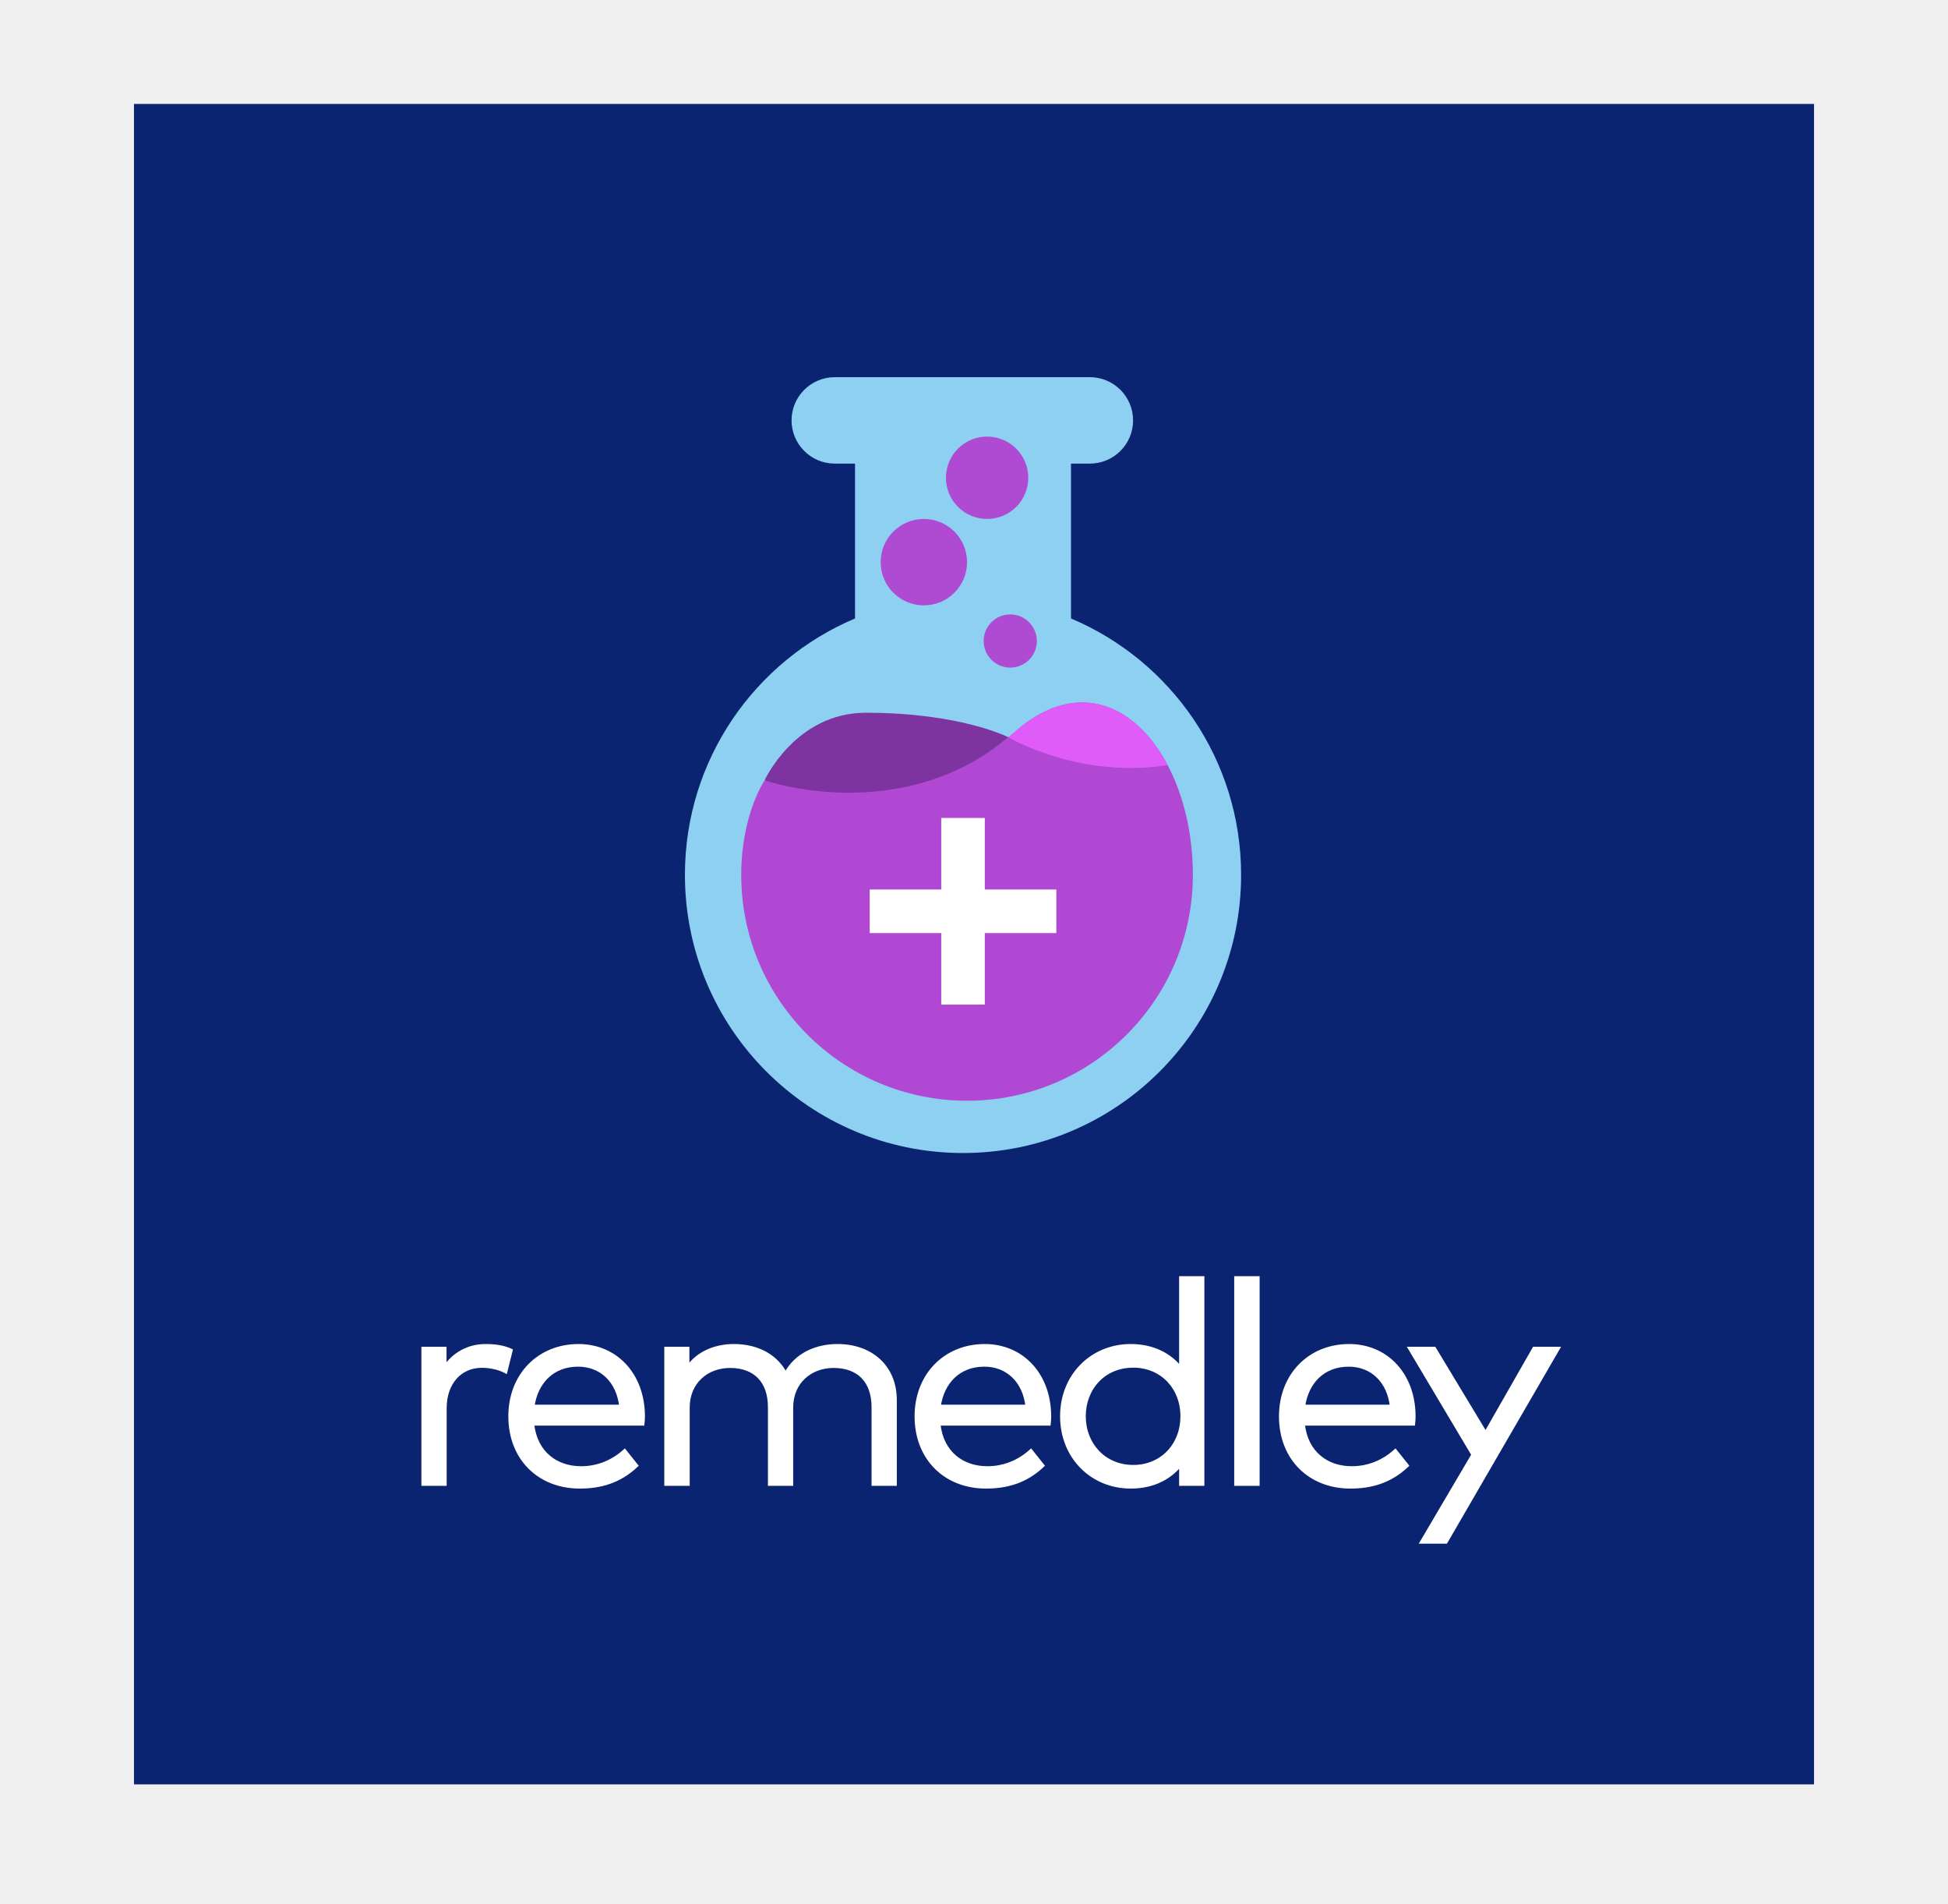
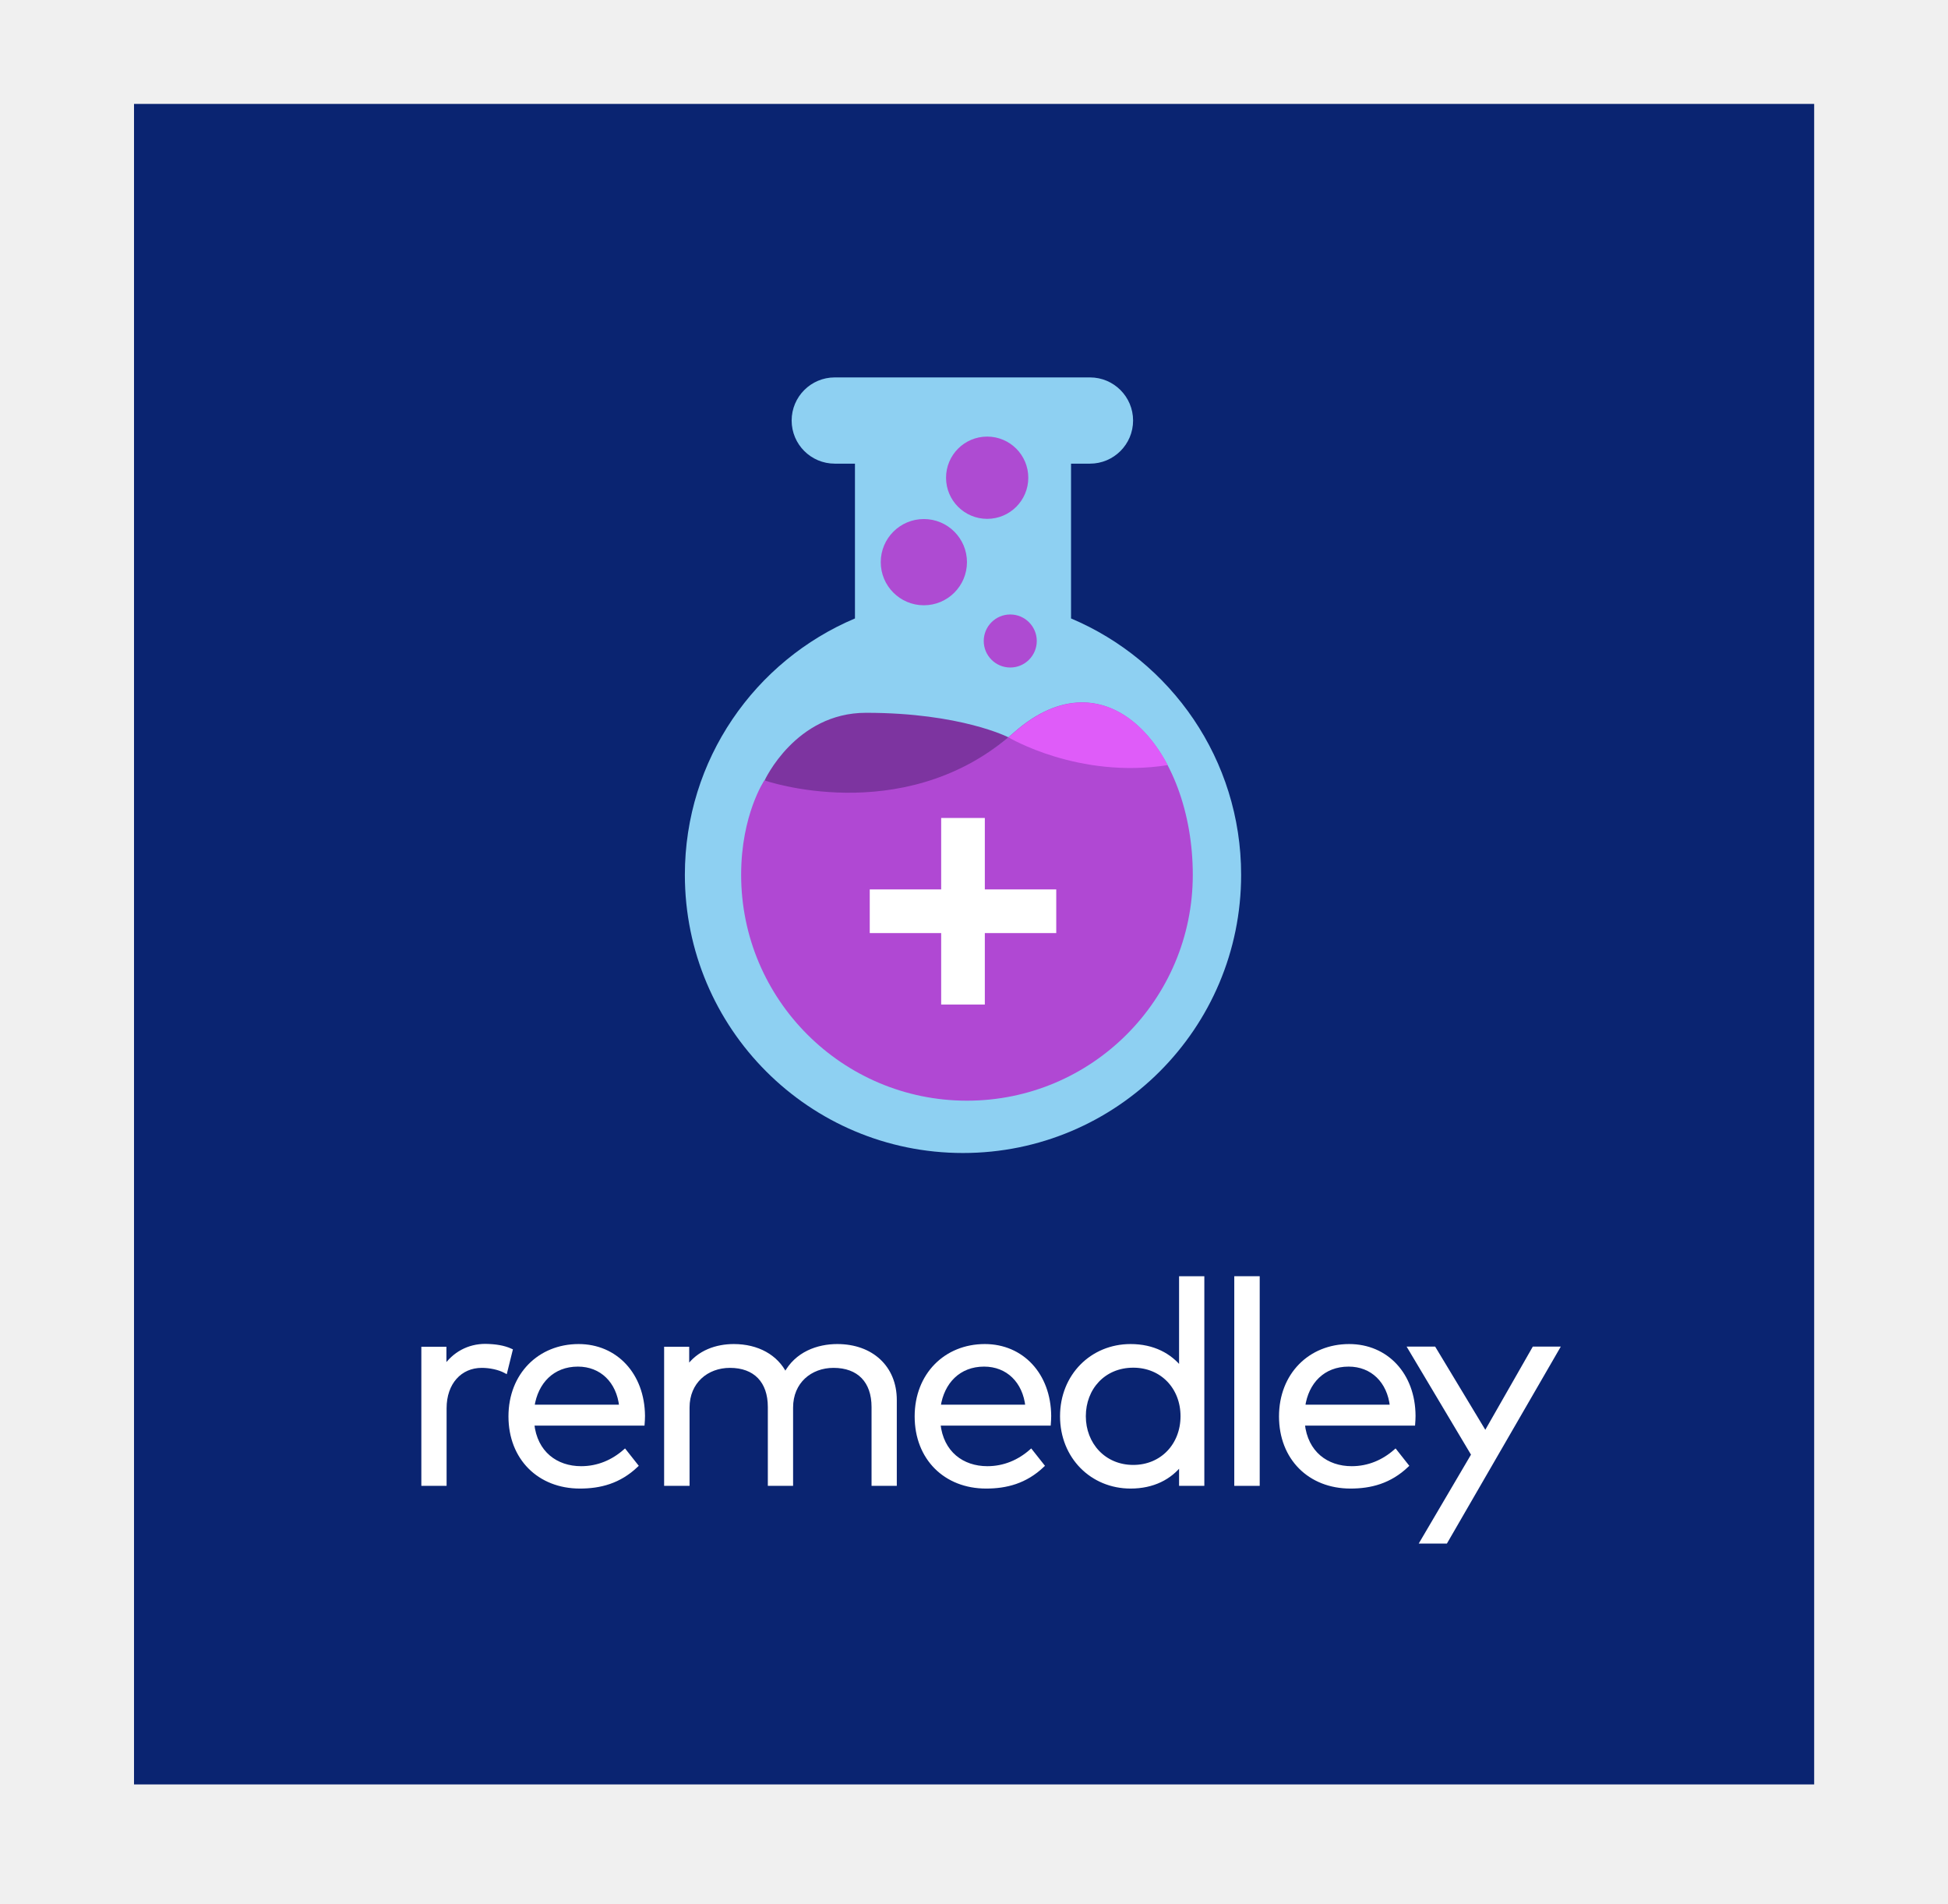
- <svg xmlns="http://www.w3.org/2000/svg" viewBox="0 0 1440 1406.667" height="1406.667" width="1440" xml:space="preserve" id="svg2" version="1.1">
-   <defs id="defs6">
-     <clipPath id="clipPath20" clipPathUnits="userSpaceOnUse">
-       <path id="path18" d="M 0,1055 H 1080 V 0 H 0 Z" />
-     </clipPath>
-   </defs>
-   <g transform="matrix(1.333333,0,0,-1.333333,0,1406.667)" id="g10">
-     <path id="path12" style="fill:#0a2471;fill-opacity:1;fill-rule:nonzero;stroke:none" d="M 1005.727,65.933 H 74.274 v 931.453 h 931.453 z" />
-     <g id="g14">
-       <g clip-path="url(#clipPath20)" id="g16">
-         <g transform="translate(556.8707,646.319)" id="g22">
-           <path id="path24" style="fill:#7d34a0;fill-opacity:1;fill-rule:nonzero;stroke:none" d="m 0,0 c 0,0 -26.409,13.615 -79.036,13.615 -39.129,0 -56.18,-37.484 -56.18,-37.484 0,0 75.082,-26.166 135.216,23.869" />
-         </g>
-         <g transform="translate(593.7716,712.1956)" id="g26">
-           <path id="path28" style="fill:#8ed0f2;fill-opacity:1;fill-rule:nonzero;stroke:none" d="m 0,0 v 85.835 h 10.477 c 13.227,0 23.949,10.722 23.949,23.948 0,13.226 -10.722,23.949 -23.949,23.949 h -141.445 c -13.227,0 -23.949,-10.723 -23.949,-23.949 0,-13.226 10.722,-23.948 23.949,-23.948 h 11.225 V -0.01 c -55.407,-23.375 -94.298,-78.204 -94.298,-142.118 0,-85.152 69.03,-154.181 154.181,-154.181 85.152,0 154.181,69.029 154.181,154.181 C 94.321,-78.205 55.42,-23.37 0,0" />
-         </g>
-         <g transform="translate(536.1455,743.3975)" id="g30">
-           <path id="path32" style="fill:#ae4bd2;fill-opacity:1;fill-rule:nonzero;stroke:none" d="m 0,0 c 0,-13.226 -10.722,-23.948 -23.949,-23.948 -13.226,0 -23.948,10.722 -23.948,23.948 0,13.226 10.722,23.949 23.948,23.949 C -10.722,23.949 0,13.226 0,0" />
-         </g>
-         <g transform="translate(574.8418,699.6946)" id="g34">
-           <path id="path36" style="fill:#ae4bd2;fill-opacity:1;fill-rule:nonzero;stroke:none" d="m 0,0 c 0,-8.145 -6.603,-14.748 -14.748,-14.748 -8.145,0 -14.748,6.603 -14.748,14.748 0,8.145 6.603,14.748 14.748,14.748 C -6.603,14.748 0,8.145 0,0" />
-         </g>
-         <g transform="translate(570.0912,790.172)" id="g38">
-           <path id="path40" style="fill:#ae4bd2;fill-opacity:1;fill-rule:nonzero;stroke:none" d="m 0,0 c 0,-12.606 -10.22,-22.826 -22.826,-22.826 -12.606,0 -22.826,10.22 -22.826,22.826 0,12.606 10.22,22.826 22.826,22.826 C -10.22,22.826 0,12.606 0,0" />
-         </g>
-         <g transform="translate(661.3467,570.0676)" id="g42">
-           <path id="path44" style="fill:#b048d3;fill-opacity:1;fill-rule:nonzero;stroke:none" d="m 0,0 c 0,69.147 -47.627,124.709 -99.308,78.771 -55.881,-49.673 -138.151,-26.389 -138.151,-26.389 0,0 -12.944,-19.063 -12.944,-52.382 0,-69.147 56.055,-125.201 125.202,-125.201 C -56.055,-125.201 0,-69.147 0,0" />
-         </g>
-         <g transform="translate(559.1042,646.319)" id="g46">
-           <path id="path48" style="fill:#7d34a0;fill-opacity:1;fill-rule:nonzero;stroke:none" d="m 0,0 c 0,0 -26.409,13.615 -79.036,13.615 -39.129,0 -56.18,-37.484 -56.18,-37.484 0,0 75.082,-26.166 135.216,23.869" />
-         </g>
-         <g transform="translate(559.1071,646.319)" id="g50">
-           <path id="path52" style="fill:#df5cf9;fill-opacity:1;fill-rule:nonzero;stroke:none" d="M 0,0 C 0,0 38.718,-23.171 88.254,-15.413 70.375,18.505 37.566,33.303 2.934,2.519 1.964,1.656 0.983,0.821 -0.003,0.001 Z" />
-         </g>
-         <g transform="translate(585.6369,537.8033)" id="g54">
-           <path id="path56" style="fill:#ffffff;fill-opacity:1;fill-rule:nonzero;stroke:none" d="M 0,0 V 24.153 H -39.648 V 63.802 H -63.802 V 24.153 H -103.45 V 0 h 39.648 v -39.648 h 24.154 V 0 Z" />
-         </g>
-         <g transform="translate(283.2251,306.4766)" id="g58">
-           <path id="path60" style="fill:#ffffff;fill-opacity:1;fill-rule:nonzero;stroke:none" d="m 0,0 -2.901,-11.659 c -3.706,1.983 -8.783,3.013 -13.215,3.013 -11.926,0 -20.468,-9.2 -20.468,-23.397 V -74.08 H -48.591 V 1.031 h 11.926 V -9.518 c 5.238,7.694 13.296,12.056 22.644,12.056 C -8.542,2.538 -4.029,1.824 0,0" />
-         </g>
-         <g transform="translate(283.2251,306.4766)" id="g62">
-           <path id="path64" style="fill:none;stroke:#ffffff;stroke-width:2;stroke-linecap:butt;stroke-linejoin:miter;stroke-miterlimit:10;stroke-dasharray:none;stroke-opacity:1" d="m 0,0 -2.901,-11.659 c -3.706,1.983 -8.783,3.013 -13.215,3.013 -11.926,0 -20.468,-9.2 -20.468,-23.397 V -74.08 H -48.591 V 1.031 h 11.926 V -9.518 c 5.238,7.694 13.296,12.056 22.644,12.056 C -8.542,2.538 -4.029,1.824 0,0 Z" />
-         </g>
-         <g transform="translate(295.3159,275.3857)" id="g66">
-           <path id="path68" style="fill:#ffffff;fill-opacity:1;fill-rule:nonzero;stroke:none" d="M 0,0 H 48.994 C 47.462,14.038 38.115,23.08 25.142,23.08 11.04,23.08 1.934,13.563 0,0 m 61.242,-5.156 c 0,-1.507 -0.08,-3.093 -0.242,-4.442 H -0.161 c 1.692,-16.18 13.215,-24.507 26.994,-24.507 9.429,0 17.648,3.568 24.175,9.438 l 6.447,-8.091 c -9.509,-8.963 -20.145,-11.738 -31.347,-11.738 -22.563,0 -38.598,15.783 -38.598,39.022 0,23.002 16.116,39.103 37.873,39.103 20.71,0 35.698,-15.942 35.859,-38.785" />
-         </g>
-         <g transform="translate(295.3159,275.3857)" id="g70">
-           <path id="path72" style="fill:none;stroke:#ffffff;stroke-width:2;stroke-linecap:butt;stroke-linejoin:miter;stroke-miterlimit:10;stroke-dasharray:none;stroke-opacity:1" d="M 0,0 H 48.994 C 47.462,14.038 38.115,23.08 25.142,23.08 11.04,23.08 1.934,13.563 0,0 Z m 61.242,-5.156 c 0,-1.507 -0.08,-3.093 -0.242,-4.442 H -0.161 c 1.692,-16.18 13.215,-24.507 26.994,-24.507 9.429,0 17.648,3.568 24.175,9.438 l 6.447,-8.091 c -9.509,-8.963 -20.145,-11.738 -31.347,-11.738 -22.563,0 -38.598,15.783 -38.598,39.022 0,23.002 16.116,39.103 37.873,39.103 20.71,0 35.698,-15.942 35.859,-38.785 z" />
-         </g>
-         <g transform="translate(496.2085,278.9541)" id="g74">
-           <path id="path76" style="fill:#ffffff;fill-opacity:1;fill-rule:nonzero;stroke:none" d="m 0,0 v -46.558 h -12.007 v 42.672 c 0,14.277 -8.058,22.684 -22.079,22.684 -12.813,0 -23.369,-8.725 -23.369,-23.001 v -42.355 h -12.006 v 42.672 c 0,14.277 -8.059,22.684 -21.999,22.684 -12.813,0 -23.369,-8.725 -23.369,-23.001 v -42.355 h -12.088 v 75.112 h 11.927 V 17.847 c 6.204,8.962 16.358,12.214 25.705,12.214 13.296,0 23.691,-5.949 28.607,-15.784 6.124,11.66 18.05,15.784 28.767,15.784 C -12.974,30.061 0,18.164 0,0" />
-         </g>
-         <g transform="translate(496.2085,278.9541)" id="g78">
-           <path id="path80" style="fill:none;stroke:#ffffff;stroke-width:2;stroke-linecap:butt;stroke-linejoin:miter;stroke-miterlimit:10;stroke-dasharray:none;stroke-opacity:1" d="m 0,0 v -46.558 h -12.007 v 42.672 c 0,14.277 -8.058,22.684 -22.079,22.684 -12.813,0 -23.369,-8.725 -23.369,-23.001 v -42.355 h -12.006 v 42.672 c 0,14.277 -8.059,22.684 -21.999,22.684 -12.813,0 -23.369,-8.725 -23.369,-23.001 v -42.355 h -12.088 v 75.112 h 11.927 V 17.847 c 6.204,8.962 16.358,12.214 25.705,12.214 13.296,0 23.691,-5.949 28.607,-15.784 6.124,11.66 18.05,15.784 28.767,15.784 C -12.974,30.061 0,18.164 0,0 Z" />
-         </g>
-         <g transform="translate(520.5498,275.3857)" id="g82">
-           <path id="path84" style="fill:#ffffff;fill-opacity:1;fill-rule:nonzero;stroke:none" d="M 0,0 H 48.994 C 47.463,14.038 38.115,23.08 25.142,23.08 11.04,23.08 1.934,13.563 0,0 m 61.242,-5.156 c 0,-1.507 -0.081,-3.093 -0.242,-4.442 H -0.161 c 1.692,-16.18 13.215,-24.507 26.995,-24.507 9.428,0 17.647,3.568 24.174,9.438 l 6.447,-8.091 c -9.509,-8.963 -20.145,-11.738 -31.347,-11.738 -22.563,0 -38.598,15.783 -38.598,39.022 0,23.002 16.116,39.103 37.873,39.103 20.71,0 35.698,-15.942 35.859,-38.785" />
-         </g>
-         <g transform="translate(520.5498,275.3857)" id="g86">
-           <path id="path88" style="fill:none;stroke:#ffffff;stroke-width:2;stroke-linecap:butt;stroke-linejoin:miter;stroke-miterlimit:10;stroke-dasharray:none;stroke-opacity:1" d="M 0,0 H 48.994 C 47.463,14.038 38.115,23.08 25.142,23.08 11.04,23.08 1.934,13.563 0,0 Z m 61.242,-5.156 c 0,-1.507 -0.081,-3.093 -0.242,-4.442 H -0.161 c 1.692,-16.18 13.215,-24.507 26.995,-24.507 9.428,0 17.647,3.568 24.174,9.438 l 6.447,-8.091 c -9.509,-8.963 -20.145,-11.738 -31.347,-11.738 -22.563,0 -38.598,15.783 -38.598,39.022 0,23.002 16.116,39.103 37.873,39.103 20.71,0 35.698,-15.942 35.859,-38.785 z" />
-         </g>
-         <g transform="translate(600.9717,269.9922)" id="g90">
-           <path id="path92" style="fill:#ffffff;fill-opacity:1;fill-rule:nonzero;stroke:none" d="m 0,0 c 0,-15.546 11.121,-27.999 27.317,-27.999 15.875,0 27.157,12.057 27.157,27.999 0,15.862 -11.282,27.919 -27.157,27.919 C 10.96,27.919 0,15.466 0,0 M 53.748,26.332 V 76.618 H 65.755 V -37.596 H 53.748 v 11.184 c -6.043,-7.693 -15.31,-12.691 -27.881,-12.691 -21.434,0 -38.115,16.498 -38.115,39.103 0,22.525 16.681,39.022 38.115,39.022 12.571,0 21.838,-5.076 27.881,-12.69" />
-         </g>
-         <g transform="translate(600.9717,269.9922)" id="g94">
-           <path id="path96" style="fill:none;stroke:#ffffff;stroke-width:2;stroke-linecap:butt;stroke-linejoin:miter;stroke-miterlimit:10;stroke-dasharray:none;stroke-opacity:1" d="m 0,0 c 0,-15.546 11.121,-27.999 27.317,-27.999 15.875,0 27.157,12.057 27.157,27.999 0,15.862 -11.282,27.919 -27.157,27.919 C 10.96,27.919 0,15.466 0,0 Z M 53.748,26.332 V 76.618 H 65.755 V -37.596 H 53.748 v 11.184 c -6.043,-7.693 -15.31,-12.691 -27.881,-12.691 -21.434,0 -38.115,16.498 -38.115,39.103 0,22.525 16.681,39.022 38.115,39.022 12.571,0 21.838,-5.076 27.881,-12.69 z" />
-         </g>
-         <path id="path98" style="fill:#ffffff;fill-opacity:1;fill-rule:nonzero;stroke:#ffffff;stroke-width:2;stroke-linecap:butt;stroke-linejoin:miter;stroke-miterlimit:10;stroke-dasharray:none;stroke-opacity:1" d="M 697.351,232.396 H 685.263 V 346.61 h 12.088 z" />
-         <g transform="translate(722.5742,275.3857)" id="g100">
-           <path id="path102" style="fill:#ffffff;fill-opacity:1;fill-rule:nonzero;stroke:none" d="M 0,0 H 48.994 C 47.463,14.038 38.115,23.08 25.142,23.08 11.04,23.08 1.934,13.563 0,0 m 61.242,-5.156 c 0,-1.507 -0.081,-3.093 -0.242,-4.442 H -0.161 c 1.692,-16.18 13.216,-24.507 26.995,-24.507 9.428,0 17.647,3.568 24.174,9.438 l 6.447,-8.091 c -9.509,-8.963 -20.145,-11.738 -31.347,-11.738 -22.562,0 -38.598,15.783 -38.598,39.022 0,23.002 16.116,39.103 37.873,39.103 20.71,0 35.698,-15.942 35.859,-38.785" />
-         </g>
-         <g transform="translate(722.5742,275.3857)" id="g104">
-           <path id="path106" style="fill:none;stroke:#ffffff;stroke-width:2;stroke-linecap:butt;stroke-linejoin:miter;stroke-miterlimit:10;stroke-dasharray:none;stroke-opacity:1" d="M 0,0 H 48.994 C 47.463,14.038 38.115,23.08 25.142,23.08 11.04,23.08 1.934,13.563 0,0 Z m 61.242,-5.156 c 0,-1.507 -0.081,-3.093 -0.242,-4.442 H -0.161 c 1.692,-16.18 13.216,-24.507 26.995,-24.507 9.428,0 17.647,3.568 24.174,9.438 l 6.447,-8.091 c -9.509,-8.963 -20.145,-11.738 -31.347,-11.738 -22.562,0 -38.598,15.783 -38.598,39.022 0,23.002 16.116,39.103 37.873,39.103 20.71,0 35.698,-15.942 35.859,-38.785 z" />
-         </g>
-         <g transform="translate(801.627,200.3535)" id="g108">
-           <path id="path110" style="fill:#ffffff;fill-opacity:1;fill-rule:nonzero;stroke:none" d="m 0,0 h -13.296 l 28.445,48.303 -35.052,58.851 h 13.457 l 28.445,-47.113 26.914,47.113 h 13.216 z" />
-         </g>
-         <g transform="translate(801.627,200.3535)" id="g112">
-           <path id="path114" style="fill:none;stroke:#ffffff;stroke-width:2;stroke-linecap:butt;stroke-linejoin:miter;stroke-miterlimit:10;stroke-dasharray:none;stroke-opacity:1" d="m 0,0 h -13.296 l 28.445,48.303 -35.052,58.851 h 13.457 l 28.445,-47.113 26.914,47.113 h 13.216 z" />
-         </g>
-         <text id="text118" style="font-variant:normal;font-weight:normal;font-stretch:normal;font-size:161.172px;font-family:'MarkProTest Font';-inkscape-font-specification:MarkPro;writing-mode:lr-tb;fill:#ffffff;fill-opacity:1;fill-rule:nonzero;stroke:none" transform="matrix(1,0,0,-0.9841846,220.5327,-133.5859)">
-           <tspan id="tspan116" y="0" x="0 53.993 134.579 279.15 359.736 450.476 481.099 559.348">remedley</tspan>
-         </text>
-         <g transform="translate(269.2065,-56.9707)" id="g120">
-           <path id="path122" style="fill:none;stroke:#ffffff;stroke-width:1;stroke-linecap:butt;stroke-linejoin:miter;stroke-miterlimit:10;stroke-dasharray:none;stroke-opacity:1" d="m 0,0 c -9.348,0 -17.406,-4.362 -22.645,-12.056 v 10.549 h -11.926 v -75.108 h 12.007 v 42.035 c 0,14.196 8.542,23.396 20.469,23.396 4.432,0 9.509,-1.03 13.216,-3.013 l 2.901,11.659 C 9.993,-0.714 5.48,0 0,0 Z" />
-         </g>
-         <g transform="translate(320.7017,-56.9707)" id="g124">
-           <path id="path126" style="fill:none;stroke:#ffffff;stroke-width:1;stroke-linecap:butt;stroke-linejoin:miter;stroke-miterlimit:10;stroke-dasharray:none;stroke-opacity:1" d="m 0,0 c -21.758,0 -37.875,-16.101 -37.875,-39.101 0,-23.238 16.036,-39.021 38.6,-39.021 11.202,0 21.839,2.775 31.348,11.738 l -6.447,8.09 c -6.527,-5.869 -14.747,-9.438 -24.175,-9.438 -13.781,0 -25.305,8.328 -26.997,24.507 h 61.165 c 0.161,1.348 0.242,2.934 0.242,4.442 C 35.7,-15.942 20.71,0 0,0 Z m -0.242,-10.549 c 12.974,0 22.323,-9.041 23.854,-23.079 h -48.997 c 1.934,13.562 11.041,23.079 25.143,23.079 z" />
-         </g>
-         <g transform="translate(464.3042,-56.9707)" id="g128">
-           <path id="path130" style="fill:none;stroke:#ffffff;stroke-width:1;stroke-linecap:butt;stroke-linejoin:miter;stroke-miterlimit:10;stroke-dasharray:none;stroke-opacity:1" d="M 0,0 C -10.718,0 -22.645,-4.124 -28.77,-15.783 -33.685,-5.948 -44.081,0 -57.377,0 -66.726,0 -76.879,-3.252 -83.084,-12.214 v 10.707 h -11.927 v -75.108 h 12.088 v 42.352 c 0,14.277 10.556,23 23.37,23 13.941,0 22,-8.407 22,-22.682 v -42.67 h 12.007 v 42.352 c 0,14.277 10.557,23 23.37,23 14.022,0 22.081,-8.407 22.081,-22.682 v -42.67 H 31.912 V -30.06 C 31.912,-11.897 18.937,0 0,0 Z" />
-         </g>
-         <g transform="translate(545.9355,-56.9707)" id="g132">
-           <path id="path134" style="fill:none;stroke:#ffffff;stroke-width:1;stroke-linecap:butt;stroke-linejoin:miter;stroke-miterlimit:10;stroke-dasharray:none;stroke-opacity:1" d="m 0,0 c -21.758,0 -37.875,-16.101 -37.875,-39.101 0,-23.238 16.036,-39.021 38.601,-39.021 11.201,0 21.838,2.775 31.347,11.738 l -6.447,8.09 c -6.527,-5.869 -14.747,-9.438 -24.176,-9.438 -13.78,0 -25.304,8.328 -26.996,24.507 h 61.165 c 0.161,1.348 0.242,2.934 0.242,4.442 C 35.699,-15.942 20.711,0 0,0 Z m -0.242,-10.549 c 12.974,0 22.323,-9.041 23.853,-23.079 h -48.996 c 1.934,13.562 11.041,23.079 25.143,23.079 z" />
-         </g>
-         <g transform="translate(626.8418,-56.9707)" id="g136">
-           <path id="path138" style="fill:none;stroke:#ffffff;stroke-width:1;stroke-linecap:butt;stroke-linejoin:miter;stroke-miterlimit:10;stroke-dasharray:none;stroke-opacity:1" d="m 0,0 c -21.437,0 -38.117,-16.497 -38.117,-39.021 0,-22.604 16.68,-39.101 38.117,-39.101 12.571,0 21.839,4.996 27.883,12.689 V -76.615 H 39.89 V 37.594 H 27.883 V -12.69 C 21.839,-5.076 12.571,0 0,0 Z m 1.45,-11.104 c 15.875,0 27.157,-12.055 27.157,-27.917 0,-15.942 -11.282,-27.998 -27.157,-27.998 -16.198,0 -27.318,12.453 -27.318,27.998 0,15.465 10.959,27.917 27.318,27.917 z" />
-         </g>
-         <g transform="translate(697.3516,-19.377)" id="g140">
-           <path id="path142" style="fill:none;stroke:#ffffff;stroke-width:1;stroke-linecap:butt;stroke-linejoin:miter;stroke-miterlimit:10;stroke-dasharray:none;stroke-opacity:1" d="M 0,0 H -12.088 V -114.209 H 0 Z" />
-         </g>
-         <g transform="translate(747.96,-56.9707)" id="g144">
-           <path id="path146" style="fill:none;stroke:#ffffff;stroke-width:1;stroke-linecap:butt;stroke-linejoin:miter;stroke-miterlimit:10;stroke-dasharray:none;stroke-opacity:1" d="m 0,0 c -21.758,0 -37.875,-16.101 -37.875,-39.101 0,-23.238 16.036,-39.021 38.601,-39.021 11.201,0 21.838,2.775 31.347,11.738 l -6.447,8.09 c -6.527,-5.869 -14.747,-9.438 -24.176,-9.438 -13.78,0 -25.304,8.328 -26.996,24.507 h 61.165 c 0.161,1.348 0.242,2.934 0.242,4.442 C 35.699,-15.942 20.711,0 0,0 Z m -0.242,-10.549 c 12.974,0 22.323,-9.041 23.853,-23.079 h -48.996 c 1.935,13.562 11.04,23.079 25.143,23.079 z" />
-         </g>
-         <g transform="translate(863.7598,-58.4775)" id="g148">
-           <path id="path150" style="fill:none;stroke:#ffffff;stroke-width:1;stroke-linecap:butt;stroke-linejoin:miter;stroke-miterlimit:10;stroke-dasharray:none;stroke-opacity:1" d="M 0,0 H -13.216 L -40.132,-47.111 -68.578,0 h -13.458 l 35.055,-58.85 -28.447,-48.3 h 13.296 z" />
+ <svg xmlns="http://www.w3.org/2000/svg" version="1.1" id="Layer_1" x="0px" y="0px" viewBox="0 0 1080 1055" style="enable-background:new 0 0 1080 1055;" xml:space="preserve">
+   <style type="text/css">
+ 	.st0{fill:#0A2471;}
+ 	.st1{fill:#7D34A0;}
+ 	.st2{fill:#8ED0F2;}
+ 	.st3{fill:#AE4BD2;}
+ 	.st4{fill:#B048D3;}
+ 	.st5{fill:#DF5CF9;}
+ 	.st6{fill:#FFFFFF;}
+ 	.st7{fill:#FFFFFF;stroke:#FFFFFF;stroke-width:2;stroke-miterlimit:10;}
+ 	.st8{fill:#FFFFFF;stroke:#FFFFFF;stroke-miterlimit:10;}
+ 	.st9{font-family:'MarkPro';}
+ 	.st10{font-size:158.623px;}
+ 	.st11{letter-spacing:-8.9;}
+ </style>
+   <rect x="74.3" y="57.6" class="st0" width="931.5" height="931.5" />
+   <path class="st1" d="M556.9,408.7c0,0-26.4-13.6-79-13.6c-39.1,0-56.2,37.5-56.2,37.5S496.7,458.7,556.9,408.7z" />
+   <g>
+     <g>
+       <path class="st2" d="M593.8,342.8V257h10.5c13.2,0,23.9-10.7,23.9-23.9c0-13.2-10.7-23.9-23.9-23.9H462.8    c-13.2,0-23.9,10.7-23.9,23.9c0,13.2,10.7,23.9,23.9,23.9H474v85.8c-55.4,23.4-94.3,78.2-94.3,142.1c0,85.2,69,154.2,154.2,154.2    s154.2-69,154.2-154.2C688.1,421,649.2,366.2,593.8,342.8z" />
+       <g>
+         <g>
+           <circle class="st3" cx="512.2" cy="311.6" r="23.9" />
+           <circle class="st3" cx="560.1" cy="355.3" r="14.7" />
+           <circle class="st3" cx="547.3" cy="264.8" r="22.8" />
        </g>
      </g>
    </g>
+     <g>
+       <g>
+         <path class="st4" d="M661.3,484.9c0-69.1-47.6-124.7-99.3-78.8c-55.9,49.7-138.2,26.4-138.2,26.4s-12.9,19.1-12.9,52.4     c0,69.1,56.1,125.2,125.2,125.2S661.3,554.1,661.3,484.9z" />
+         <path class="st1" d="M559.1,408.7c0,0-26.4-13.6-79-13.6c-39.1,0-56.2,37.5-56.2,37.5S499,458.7,559.1,408.7z" />
+         <path class="st5" d="M559.1,408.7c0,0,38.7,23.2,88.3,15.4c-17.9-33.9-50.7-48.7-85.3-17.9C561.1,407,560.1,407.9,559.1,408.7     L559.1,408.7z" />
+       </g>
+       <polygon class="st6" points="585.6,517.2 585.6,493 546,493 546,453.4 521.8,453.4 521.8,493 482.2,493 482.2,517.2 521.8,517.2     521.8,556.8 546,556.8 546,517.2   " />
+     </g>
  </g>
+   <g>
+     <path class="st7" d="M283.2,748.5l-2.9,11.7c-3.7-2-8.8-3-13.2-3c-11.9,0-20.5,9.2-20.5,23.4v42h-12v-75.1h11.9V758   c5.2-7.7,13.3-12.1,22.6-12.1C274.7,746,279.2,746.7,283.2,748.5z" />
+     <path class="st7" d="M356.6,784.8c0,1.5-0.1,3.1-0.2,4.4h-61.2c1.7,16.2,13.2,24.5,27,24.5c9.4,0,17.6-3.6,24.2-9.4l6.4,8.1   c-9.5,9-20.1,11.7-31.3,11.7c-22.6,0-38.6-15.8-38.6-39c0-23,16.1-39.1,37.9-39.1C341.4,746,356.4,761.9,356.6,784.8z M295.3,779.6   h49c-1.5-14-10.9-23.1-23.9-23.1C306.4,756.5,297.3,766.1,295.3,779.6z" />
+     <path class="st7" d="M496.2,776v46.6h-12v-42.7c0-14.3-8.1-22.7-22.1-22.7c-12.8,0-23.4,8.7-23.4,23v42.4h-12v-42.7   c0-14.3-8.1-22.7-22-22.7c-12.8,0-23.4,8.7-23.4,23v42.4h-12.1v-75.1h11.9v10.7c6.2-9,16.4-12.2,25.7-12.2   c13.3,0,23.7,5.9,28.6,15.8c6.1-11.7,18.1-15.8,28.8-15.8C483.2,746,496.2,757.9,496.2,776z" />
+     <path class="st7" d="M581.8,784.8c0,1.5-0.1,3.1-0.2,4.4h-61.2c1.7,16.2,13.2,24.5,27,24.5c9.4,0,17.6-3.6,24.2-9.4l6.4,8.1   c-9.5,9-20.1,11.7-31.3,11.7c-22.6,0-38.6-15.8-38.6-39c0-23,16.1-39.1,37.9-39.1C566.6,746,581.6,761.9,581.8,784.8z M520.5,779.6   h49c-1.5-14-10.9-23.1-23.9-23.1C531.6,756.5,522.5,766.1,520.5,779.6z" />
+     <path class="st7" d="M654.7,758.7v-50.3h12v114.2h-12v-11.2c-6,7.7-15.3,12.7-27.9,12.7c-21.4,0-38.1-16.5-38.1-39.1   c0-22.5,16.7-39,38.1-39C639.4,746,648.7,751.1,654.7,758.7z M601,785c0,15.5,11.1,28,27.3,28c15.9,0,27.2-12.1,27.2-28   c0-15.9-11.3-27.9-27.2-27.9C611.9,757.1,601,769.5,601,785z" />
+     <path class="st7" d="M697.4,822.6h-12.1V708.4h12.1V822.6z" />
+     <path class="st7" d="M783.8,784.8c0,1.5-0.1,3.1-0.2,4.4h-61.2c1.7,16.2,13.2,24.5,27,24.5c9.4,0,17.6-3.6,24.2-9.4l6.4,8.1   c-9.5,9-20.1,11.7-31.3,11.7c-22.6,0-38.6-15.8-38.6-39c0-23,16.1-39.1,37.9-39.1C768.7,746,783.7,761.9,783.8,784.8z M722.6,779.6   h49c-1.5-14-10.9-23.1-23.9-23.1C733.6,756.5,724.5,766.1,722.6,779.6z" />
+     <path class="st7" d="M801.6,854.6h-13.3l28.4-48.3l-35.1-58.9h13.5l28.4,47.1l26.9-47.1h13.2L801.6,854.6z" />
+   </g>
+   <text transform="matrix(1.0161 0 0 1 220.5329 1188.586)" class="st8 st9 st10 st11">remedley</text>
</svg>
